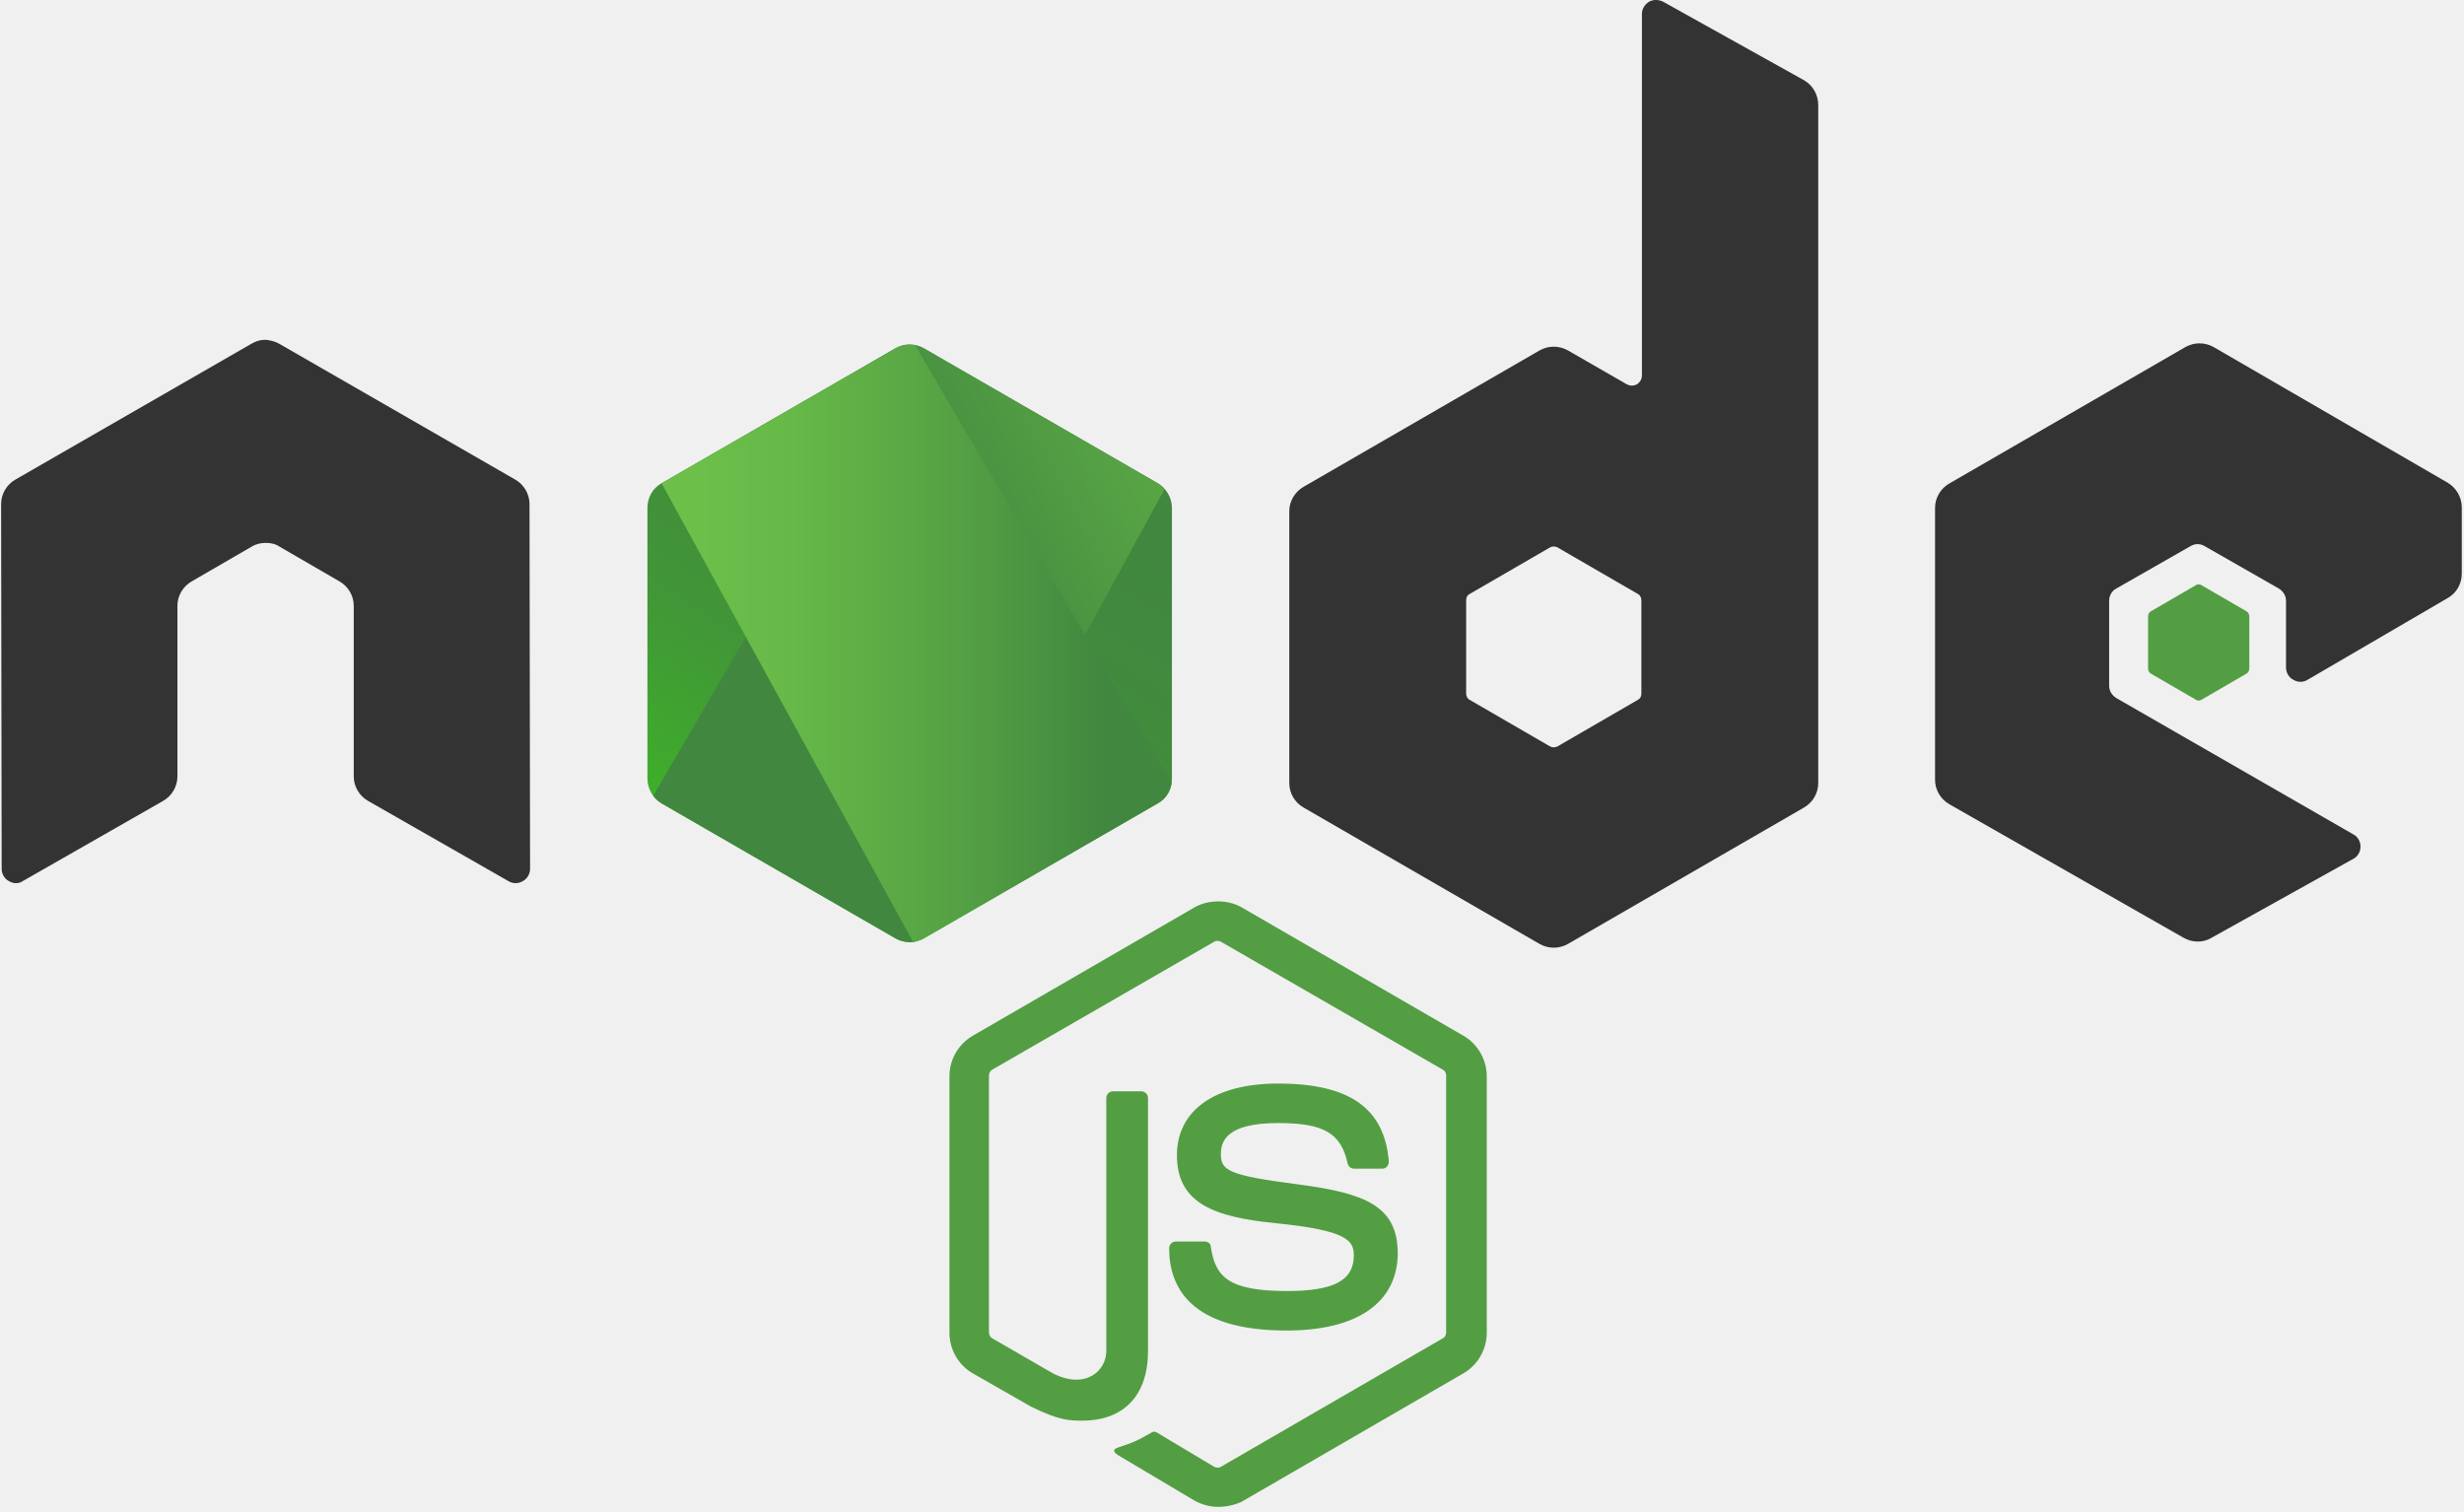
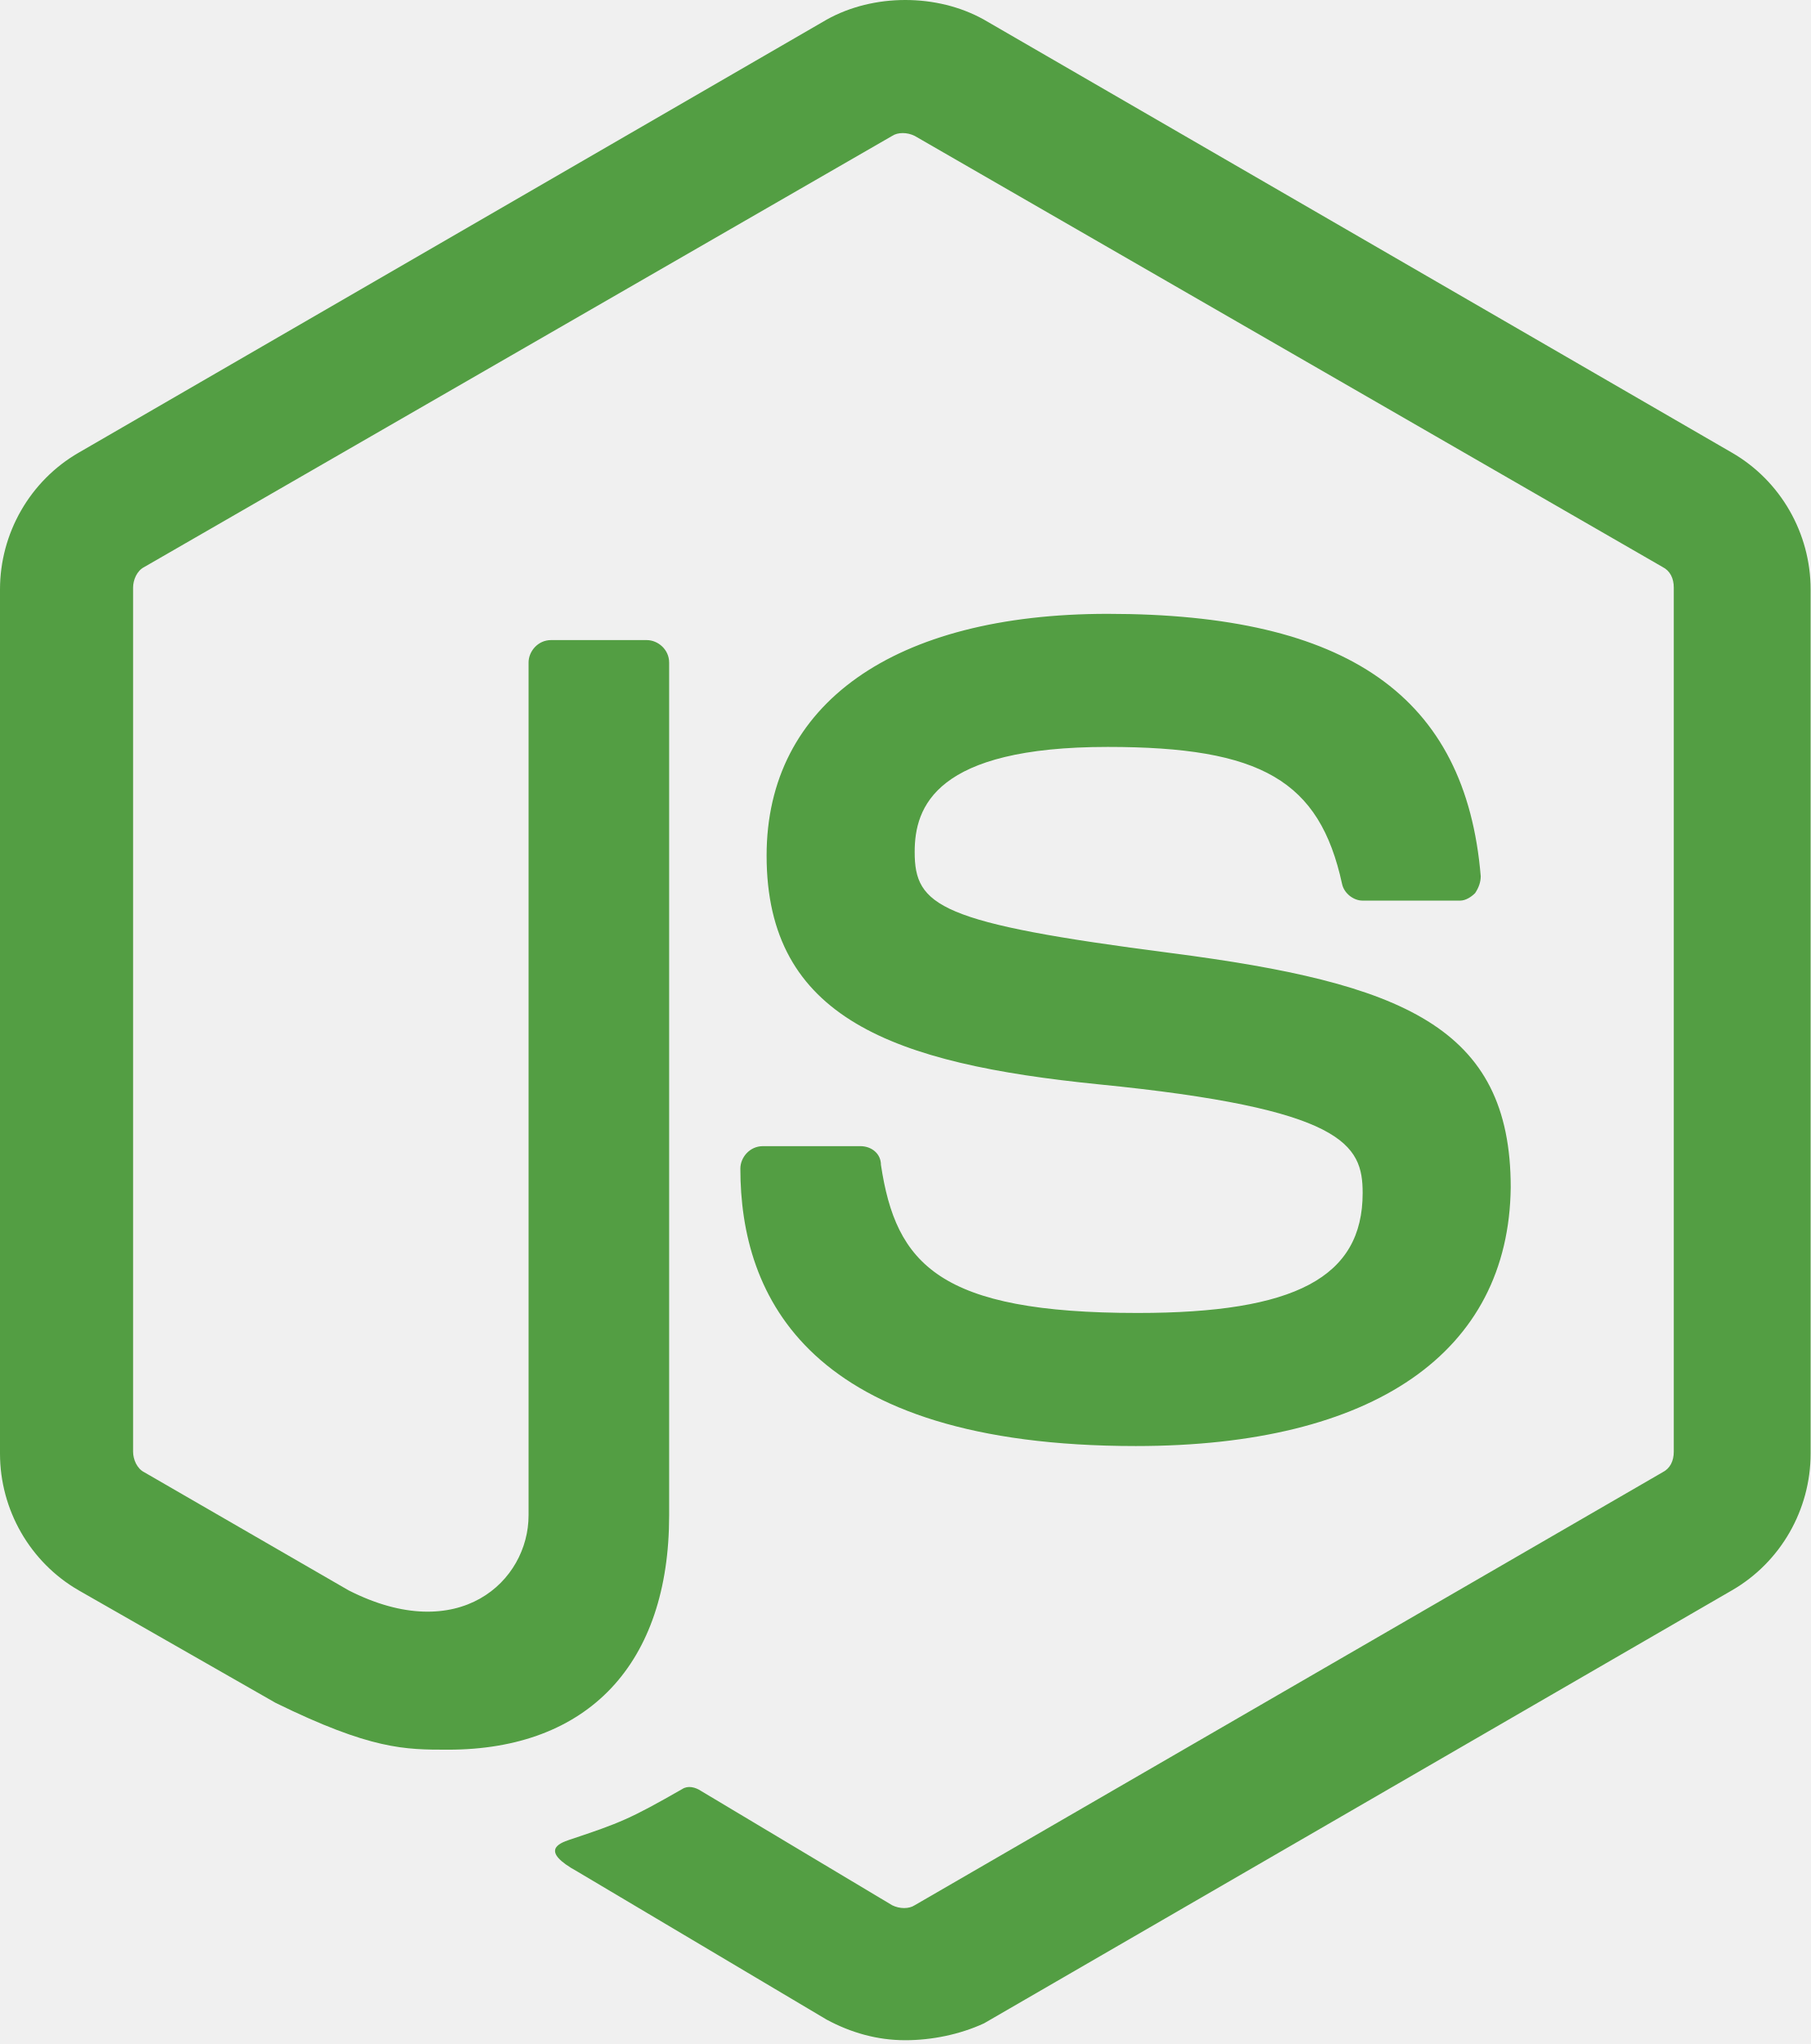
- <svg xmlns="http://www.w3.org/2000/svg" xmlns:xlink="http://www.w3.org/1999/xlink" width="512px" height="314px" viewBox="0 0 512 314" version="1.1" preserveAspectRatio="xMidYMid">
-   <defs>
-     <linearGradient x1="68.188%" y1="17.487%" x2="27.823%" y2="89.755%" id="linearGradient-1">
-       <stop stop-color="#41873F" offset="0%" />
-       <stop stop-color="#418B3D" offset="32.88%" />
-       <stop stop-color="#419637" offset="63.52%" />
-       <stop stop-color="#3FA92D" offset="93.19%" />
-       <stop stop-color="#3FAE2A" offset="100%" />
-     </linearGradient>
-     <path id="path-2" d="M57.903,1.849 C56.054,0.809 53.858,0.809 52.009,1.849 L3.352,29.934 C1.502,30.974 0.462,32.939 0.462,35.019 L0.462,91.305 C0.462,93.385 1.618,95.35 3.352,96.39 L52.009,124.475 C53.858,125.515 56.054,125.515 57.903,124.475 L106.561,96.39 C108.41,95.35 109.45,93.385 109.45,91.305 L109.45,35.019 C109.45,32.939 108.294,30.974 106.561,29.934 L57.903,1.849 L57.903,1.849 Z" />
-     <linearGradient x1="43.277%" y1="55.169%" x2="159.245%" y2="-18.306%" id="linearGradient-4">
-       <stop stop-color="#41873F" offset="13.76%" />
-       <stop stop-color="#54A044" offset="40.32%" />
-       <stop stop-color="#66B848" offset="71.36%" />
-       <stop stop-color="#6CC04A" offset="90.81%" />
-     </linearGradient>
-     <linearGradient x1="-4413.77%" y1="13.43%" x2="5327.93%" y2="13.43%" id="linearGradient-5">
-       <stop stop-color="#6CC04A" offset="9.192%" />
-       <stop stop-color="#66B848" offset="28.64%" />
-       <stop stop-color="#54A044" offset="59.68%" />
-       <stop stop-color="#41873F" offset="86.24%" />
-     </linearGradient>
-     <linearGradient x1="-4.389%" y1="49.997%" x2="101.499%" y2="49.997%" id="linearGradient-6">
-       <stop stop-color="#6CC04A" offset="9.192%" />
-       <stop stop-color="#66B848" offset="28.64%" />
-       <stop stop-color="#54A044" offset="59.68%" />
-       <stop stop-color="#41873F" offset="86.24%" />
-     </linearGradient>
-     <linearGradient x1="-9713.77%" y1="36.21%" x2="27.93%" y2="36.21%" id="linearGradient-7">
-       <stop stop-color="#6CC04A" offset="9.192%" />
-       <stop stop-color="#66B848" offset="28.64%" />
-       <stop stop-color="#54A044" offset="59.68%" />
-       <stop stop-color="#41873F" offset="86.24%" />
-     </linearGradient>
-     <linearGradient x1="-103.861%" y1="50.275%" x2="100.797%" y2="50.275%" id="linearGradient-8">
-       <stop stop-color="#6CC04A" offset="9.192%" />
-       <stop stop-color="#66B848" offset="28.64%" />
-       <stop stop-color="#54A044" offset="59.68%" />
-       <stop stop-color="#41873F" offset="86.24%" />
-     </linearGradient>
-     <linearGradient x1="130.613%" y1="-211.069%" x2="4.393%" y2="201.605%" id="linearGradient-9">
-       <stop stop-color="#41873F" offset="0%" />
-       <stop stop-color="#418B3D" offset="32.88%" />
-       <stop stop-color="#419637" offset="63.52%" />
-       <stop stop-color="#3FA92D" offset="93.19%" />
-       <stop stop-color="#3FAE2A" offset="100%" />
-     </linearGradient>
-   </defs>
-   <g fill="none">
-     <path d="M253.111,313.094 C251.377,313.094 249.759,312.632 248.256,311.823 L232.885,302.693 C230.573,301.421 231.729,300.959 232.423,300.728 C235.543,299.688 236.121,299.456 239.357,297.607 C239.704,297.376 240.166,297.492 240.513,297.723 L252.302,304.773 C252.764,305.004 253.342,305.004 253.688,304.773 L299.803,278.075 C300.265,277.844 300.497,277.381 300.497,276.804 L300.497,223.523 C300.497,222.945 300.265,222.483 299.803,222.252 L253.688,195.67 C253.226,195.438 252.648,195.438 252.302,195.67 L206.187,222.252 C205.725,222.483 205.493,223.061 205.493,223.523 L205.493,276.804 C205.493,277.266 205.725,277.844 206.187,278.075 L218.785,285.356 C225.604,288.823 229.88,284.778 229.88,280.733 L229.88,228.146 C229.88,227.453 230.458,226.759 231.267,226.759 L237.161,226.759 C237.855,226.759 238.548,227.337 238.548,228.146 L238.548,280.733 C238.548,289.864 233.578,295.18 224.91,295.18 C222.252,295.18 220.172,295.18 214.277,292.291 L202.142,285.356 C199.137,283.623 197.288,280.386 197.288,276.919 L197.288,223.639 C197.288,220.172 199.137,216.935 202.142,215.202 L248.256,188.504 C251.146,186.886 255.075,186.886 257.965,188.504 L304.079,215.202 C307.084,216.935 308.934,220.172 308.934,223.639 L308.934,276.919 C308.934,280.386 307.084,283.623 304.079,285.356 L257.965,312.054 C256.462,312.748 254.729,313.094 253.111,313.094 Z M267.326,276.457 C247.101,276.457 242.94,267.211 242.94,259.352 C242.94,258.658 243.518,257.965 244.327,257.965 L250.337,257.965 C251.03,257.965 251.608,258.427 251.608,259.121 C252.533,265.246 255.191,268.251 267.442,268.251 C277.15,268.251 281.311,266.055 281.311,260.854 C281.311,257.849 280.155,255.653 265.015,254.151 C252.417,252.879 244.558,250.106 244.558,240.051 C244.558,230.689 252.417,225.141 265.593,225.141 C280.386,225.141 287.668,230.227 288.592,241.322 C288.592,241.669 288.477,242.015 288.246,242.362 C288.014,242.593 287.668,242.824 287.321,242.824 L281.311,242.824 C280.733,242.824 280.155,242.362 280.04,241.784 C278.653,235.428 275.07,233.347 265.593,233.347 C254.96,233.347 253.688,237.046 253.688,239.819 C253.688,243.171 255.191,244.211 269.522,246.06 C283.738,247.91 290.442,250.568 290.442,260.507 C290.326,270.678 282.005,276.457 267.326,276.457 Z" fill="#539E43" />
-     <path d="M110.028,104.712 C110.028,102.631 108.872,100.666 107.023,99.626 L58.019,71.426 C57.21,70.963 56.285,70.732 55.361,70.617 L54.898,70.617 C53.974,70.617 53.049,70.963 52.24,71.426 L3.236,99.626 C1.387,100.666 0.231,102.631 0.231,104.712 L0.347,180.529 C0.347,181.569 0.925,182.609 1.849,183.072 C2.774,183.65 3.93,183.65 4.739,183.072 L33.864,166.429 C35.713,165.389 36.869,163.424 36.869,161.344 L36.869,125.862 C36.869,123.781 38.024,121.817 39.874,120.777 L52.24,113.611 C53.165,113.033 54.205,112.802 55.245,112.802 C56.285,112.802 57.326,113.033 58.135,113.611 L70.501,120.777 C72.35,121.817 73.506,123.781 73.506,125.862 L73.506,161.344 C73.506,163.424 74.662,165.389 76.511,166.429 L105.636,183.072 C106.561,183.65 107.716,183.65 108.641,183.072 C109.566,182.609 110.144,181.569 110.144,180.529 L110.028,104.712 L110.028,104.712 Z" fill="#333333" />
-     <path d="M345.571,0.347 C344.647,-0.116 343.491,-0.116 342.682,0.347 C341.757,0.925 341.179,1.849 341.179,2.889 L341.179,78.014 C341.179,78.707 340.833,79.4 340.139,79.863 C339.446,80.209 338.752,80.209 338.059,79.863 L325.808,72.813 C323.958,71.772 321.763,71.772 319.913,72.813 L270.909,101.129 C269.06,102.169 267.904,104.134 267.904,106.214 L267.904,162.73 C267.904,164.811 269.06,166.776 270.909,167.816 L319.913,196.132 C321.763,197.172 323.958,197.172 325.808,196.132 L374.812,167.816 C376.661,166.776 377.817,164.811 377.817,162.73 L377.817,21.844 C377.817,19.648 376.661,17.683 374.812,16.643 L345.571,0.347 L345.571,0.347 Z M341.064,144.123 C341.064,144.701 340.833,145.163 340.37,145.394 L323.612,155.102 C323.149,155.334 322.572,155.334 322.109,155.102 L305.351,145.394 C304.888,145.163 304.657,144.585 304.657,144.123 L304.657,124.706 C304.657,124.128 304.888,123.666 305.351,123.435 L322.109,113.726 C322.572,113.495 323.149,113.495 323.612,113.726 L340.37,123.435 C340.833,123.666 341.064,124.244 341.064,124.706 L341.064,144.123 L341.064,144.123 Z" fill="#333333" />
-     <g transform="translate(401.0474, 70.50113)">
-       <path d="M107.601,53.743 C109.45,52.702 110.49,50.738 110.49,48.657 L110.49,34.904 C110.49,32.823 109.335,30.859 107.601,29.819 L58.944,1.618 C57.094,0.578 54.898,0.578 53.049,1.618 L4.045,29.934 C2.196,30.974 1.04,32.939 1.04,35.019 L1.04,91.536 C1.04,93.616 2.196,95.581 4.045,96.621 L52.702,124.359 C54.552,125.4 56.748,125.4 58.481,124.359 L87.953,107.948 C88.878,107.485 89.456,106.445 89.456,105.405 C89.456,104.365 88.878,103.325 87.953,102.862 L38.718,74.546 C37.793,73.968 37.215,73.044 37.215,72.004 L37.215,54.321 C37.215,53.28 37.793,52.24 38.718,51.778 L54.089,42.994 C55.014,42.416 56.17,42.416 57.094,42.994 L72.466,51.778 C73.391,52.356 73.968,53.28 73.968,54.321 L73.968,68.19 C73.968,69.23 74.546,70.27 75.471,70.732 C76.395,71.31 77.551,71.31 78.476,70.732 L107.601,53.743 L107.601,53.743 Z" fill="#333333" />
-       <path d="M55.245,51.084 C55.592,50.853 56.054,50.853 56.401,51.084 L65.763,56.516 C66.109,56.748 66.34,57.094 66.34,57.557 L66.34,68.421 C66.34,68.883 66.109,69.23 65.763,69.461 L56.401,74.893 C56.054,75.124 55.592,75.124 55.245,74.893 L45.884,69.461 C45.537,69.23 45.306,68.883 45.306,68.421 L45.306,57.557 C45.306,57.094 45.537,56.748 45.884,56.516 L55.245,51.084 L55.245,51.084 Z" fill="#539E43" />
-     </g>
-     <g transform="translate(134.0677, 70.50113)">
-       <mask id="mask-3" fill="white">
-         <use xlink:href="#path-2" />
-       </mask>
-       <use fill="url(#linearGradient-1)" xlink:href="#path-2" />
-       <g mask="url(#mask-3)">
-         <path d="M51.893,1.849 L3.121,29.934 C1.271,30.974 0,32.939 0,35.019 L0,91.305 C0,92.692 0.578,93.963 1.502,95.003 L56.285,1.156 C54.898,0.925 53.28,1.04 51.893,1.849 L51.893,1.849 Z" />
-         <path d="M56.632,125.053 C57.094,124.937 57.557,124.706 58.019,124.475 L106.792,96.39 C108.641,95.35 109.797,93.385 109.797,91.305 L109.797,35.019 C109.797,33.517 109.103,32.014 108.063,30.974 L56.632,125.053 L56.632,125.053 Z" />
-         <path d="M106.676,29.934 L57.788,1.849 C57.326,1.618 56.748,1.387 56.285,1.271 L1.502,95.119 C1.965,95.697 2.543,96.159 3.121,96.506 L52.009,124.591 C53.396,125.4 55.014,125.631 56.516,125.168 L107.948,31.09 C107.601,30.628 107.139,30.281 106.676,29.934 L106.676,29.934 Z" fill="url(#linearGradient-4)" />
-       </g>
-       <g mask="url(#mask-3)">
-         <g transform="translate(0, -9.24605)">
-           <path d="M109.797,100.551 L109.797,44.265 C109.797,42.185 108.526,40.22 106.676,39.18 L57.788,11.095 C57.21,10.749 56.632,10.517 55.939,10.402 L109.45,101.822 C109.681,101.475 109.797,101.013 109.797,100.551 L109.797,100.551 Z" fill="none" />
-           <path d="M3.121,39.18 C1.271,40.22 0,42.185 0,44.265 L0,100.551 C0,102.631 1.387,104.596 3.121,105.636 L52.009,133.721 C53.165,134.414 54.436,134.646 55.823,134.414 L3.467,39.065 L3.121,39.18 L3.121,39.18 Z" fill="none" />
-           <path fill="url(#linearGradient-5)" fill-rule="evenodd" d="M50.391,0.809 L49.698,1.156 L50.622,1.156 L50.391,0.809 Z" />
-           <path d="M106.792,105.636 C108.179,104.827 109.219,103.44 109.681,101.938 L56.054,10.402 C54.667,10.171 53.165,10.286 51.893,11.095 L3.352,39.065 L55.707,134.53 C56.401,134.414 57.21,134.183 57.903,133.837 L106.792,105.636 L106.792,105.636 Z" fill="url(#linearGradient-6)" fill-rule="evenodd" />
-           <path fill="url(#linearGradient-7)" fill-rule="evenodd" d="M111.299,104.712 L110.953,104.134 L110.953,104.943 L111.299,104.712 Z" />
-           <path d="M106.792,105.636 L58.019,133.721 C57.326,134.068 56.632,134.299 55.823,134.414 L56.748,136.148 L110.837,104.827 L110.837,104.134 L109.45,101.822 C109.219,103.44 108.179,104.827 106.792,105.636 L106.792,105.636 Z" fill="url(#linearGradient-8)" fill-rule="evenodd" />
-           <path d="M106.792,105.636 L58.019,133.721 C57.326,134.068 56.632,134.299 55.823,134.414 L56.748,136.148 L110.837,104.827 L110.837,104.134 L109.45,101.822 C109.219,103.44 108.179,104.827 106.792,105.636 L106.792,105.636 Z" fill="url(#linearGradient-9)" fill-rule="evenodd" />
-         </g>
-       </g>
-     </g>
+ <svg xmlns="http://www.w3.org/2000/svg" width="256px" height="289px" viewBox="0 0 256 289" version="1.1" preserveAspectRatio="xMidYMid">
+   <g>
+     <path d="M128,288.464 C124.025,288.464 120.315,287.404 116.87,285.549 L81.623,264.613 C76.323,261.698 78.973,260.638 80.563,260.108 C87.718,257.723 89.043,257.193 96.464,252.952 C97.259,252.422 98.319,252.687 99.114,253.217 L126.145,269.383 C127.205,269.913 128.53,269.913 129.325,269.383 L235.064,208.166 C236.124,207.636 236.654,206.576 236.654,205.251 L236.654,83.081 C236.654,81.756 236.124,80.696 235.064,80.166 L129.325,19.213 C128.265,18.683 126.94,18.683 126.145,19.213 L20.406,80.166 C19.346,80.696 18.816,82.021 18.816,83.081 L18.816,205.251 C18.816,206.311 19.346,207.636 20.406,208.166 L49.292,224.861 C64.928,232.812 74.733,223.536 74.733,214.261 L74.733,93.681 C74.733,92.091 76.058,90.501 77.913,90.501 L91.429,90.501 C93.019,90.501 94.609,91.826 94.609,93.681 L94.609,214.261 C94.609,235.197 83.213,247.387 63.337,247.387 C57.242,247.387 52.472,247.387 38.957,240.762 L11.13,224.861 C4.24,220.886 5.68434189e-14,213.466 5.68434189e-14,205.516 L5.68434189e-14,83.346 C5.68434189e-14,75.395 4.24,67.975 11.13,64 L116.87,2.783 C123.495,-0.928 132.505,-0.928 139.13,2.783 L244.87,64 C251.76,67.975 256,75.395 256,83.346 L256,205.516 C256,213.466 251.76,220.886 244.87,224.861 L139.13,286.079 C135.685,287.669 131.71,288.464 128,288.464 L128,288.464 Z M160.596,204.455 C114.219,204.455 104.679,183.255 104.679,165.234 C104.679,163.644 106.004,162.054 107.859,162.054 L121.64,162.054 C123.23,162.054 124.555,163.114 124.555,164.704 C126.675,178.749 132.77,185.64 160.861,185.64 C183.122,185.64 192.663,180.605 192.663,168.679 C192.663,161.789 190.012,156.754 155.296,153.308 C126.41,150.393 108.389,144.033 108.389,120.977 C108.389,99.511 126.41,86.791 156.621,86.791 C190.542,86.791 207.238,98.451 209.358,123.892 C209.358,124.687 209.093,125.482 208.563,126.277 C208.033,126.807 207.238,127.337 206.443,127.337 L192.663,127.337 C191.337,127.337 190.012,126.277 189.747,124.952 C186.567,110.377 178.352,105.607 156.621,105.607 C132.24,105.607 129.325,114.087 129.325,120.447 C129.325,128.133 132.77,130.518 165.631,134.758 C198.228,138.998 213.598,145.093 213.598,167.884 C213.333,191.205 194.253,204.455 160.596,204.455 L160.596,204.455 Z" fill="#539E43" />
  </g>
</svg>
